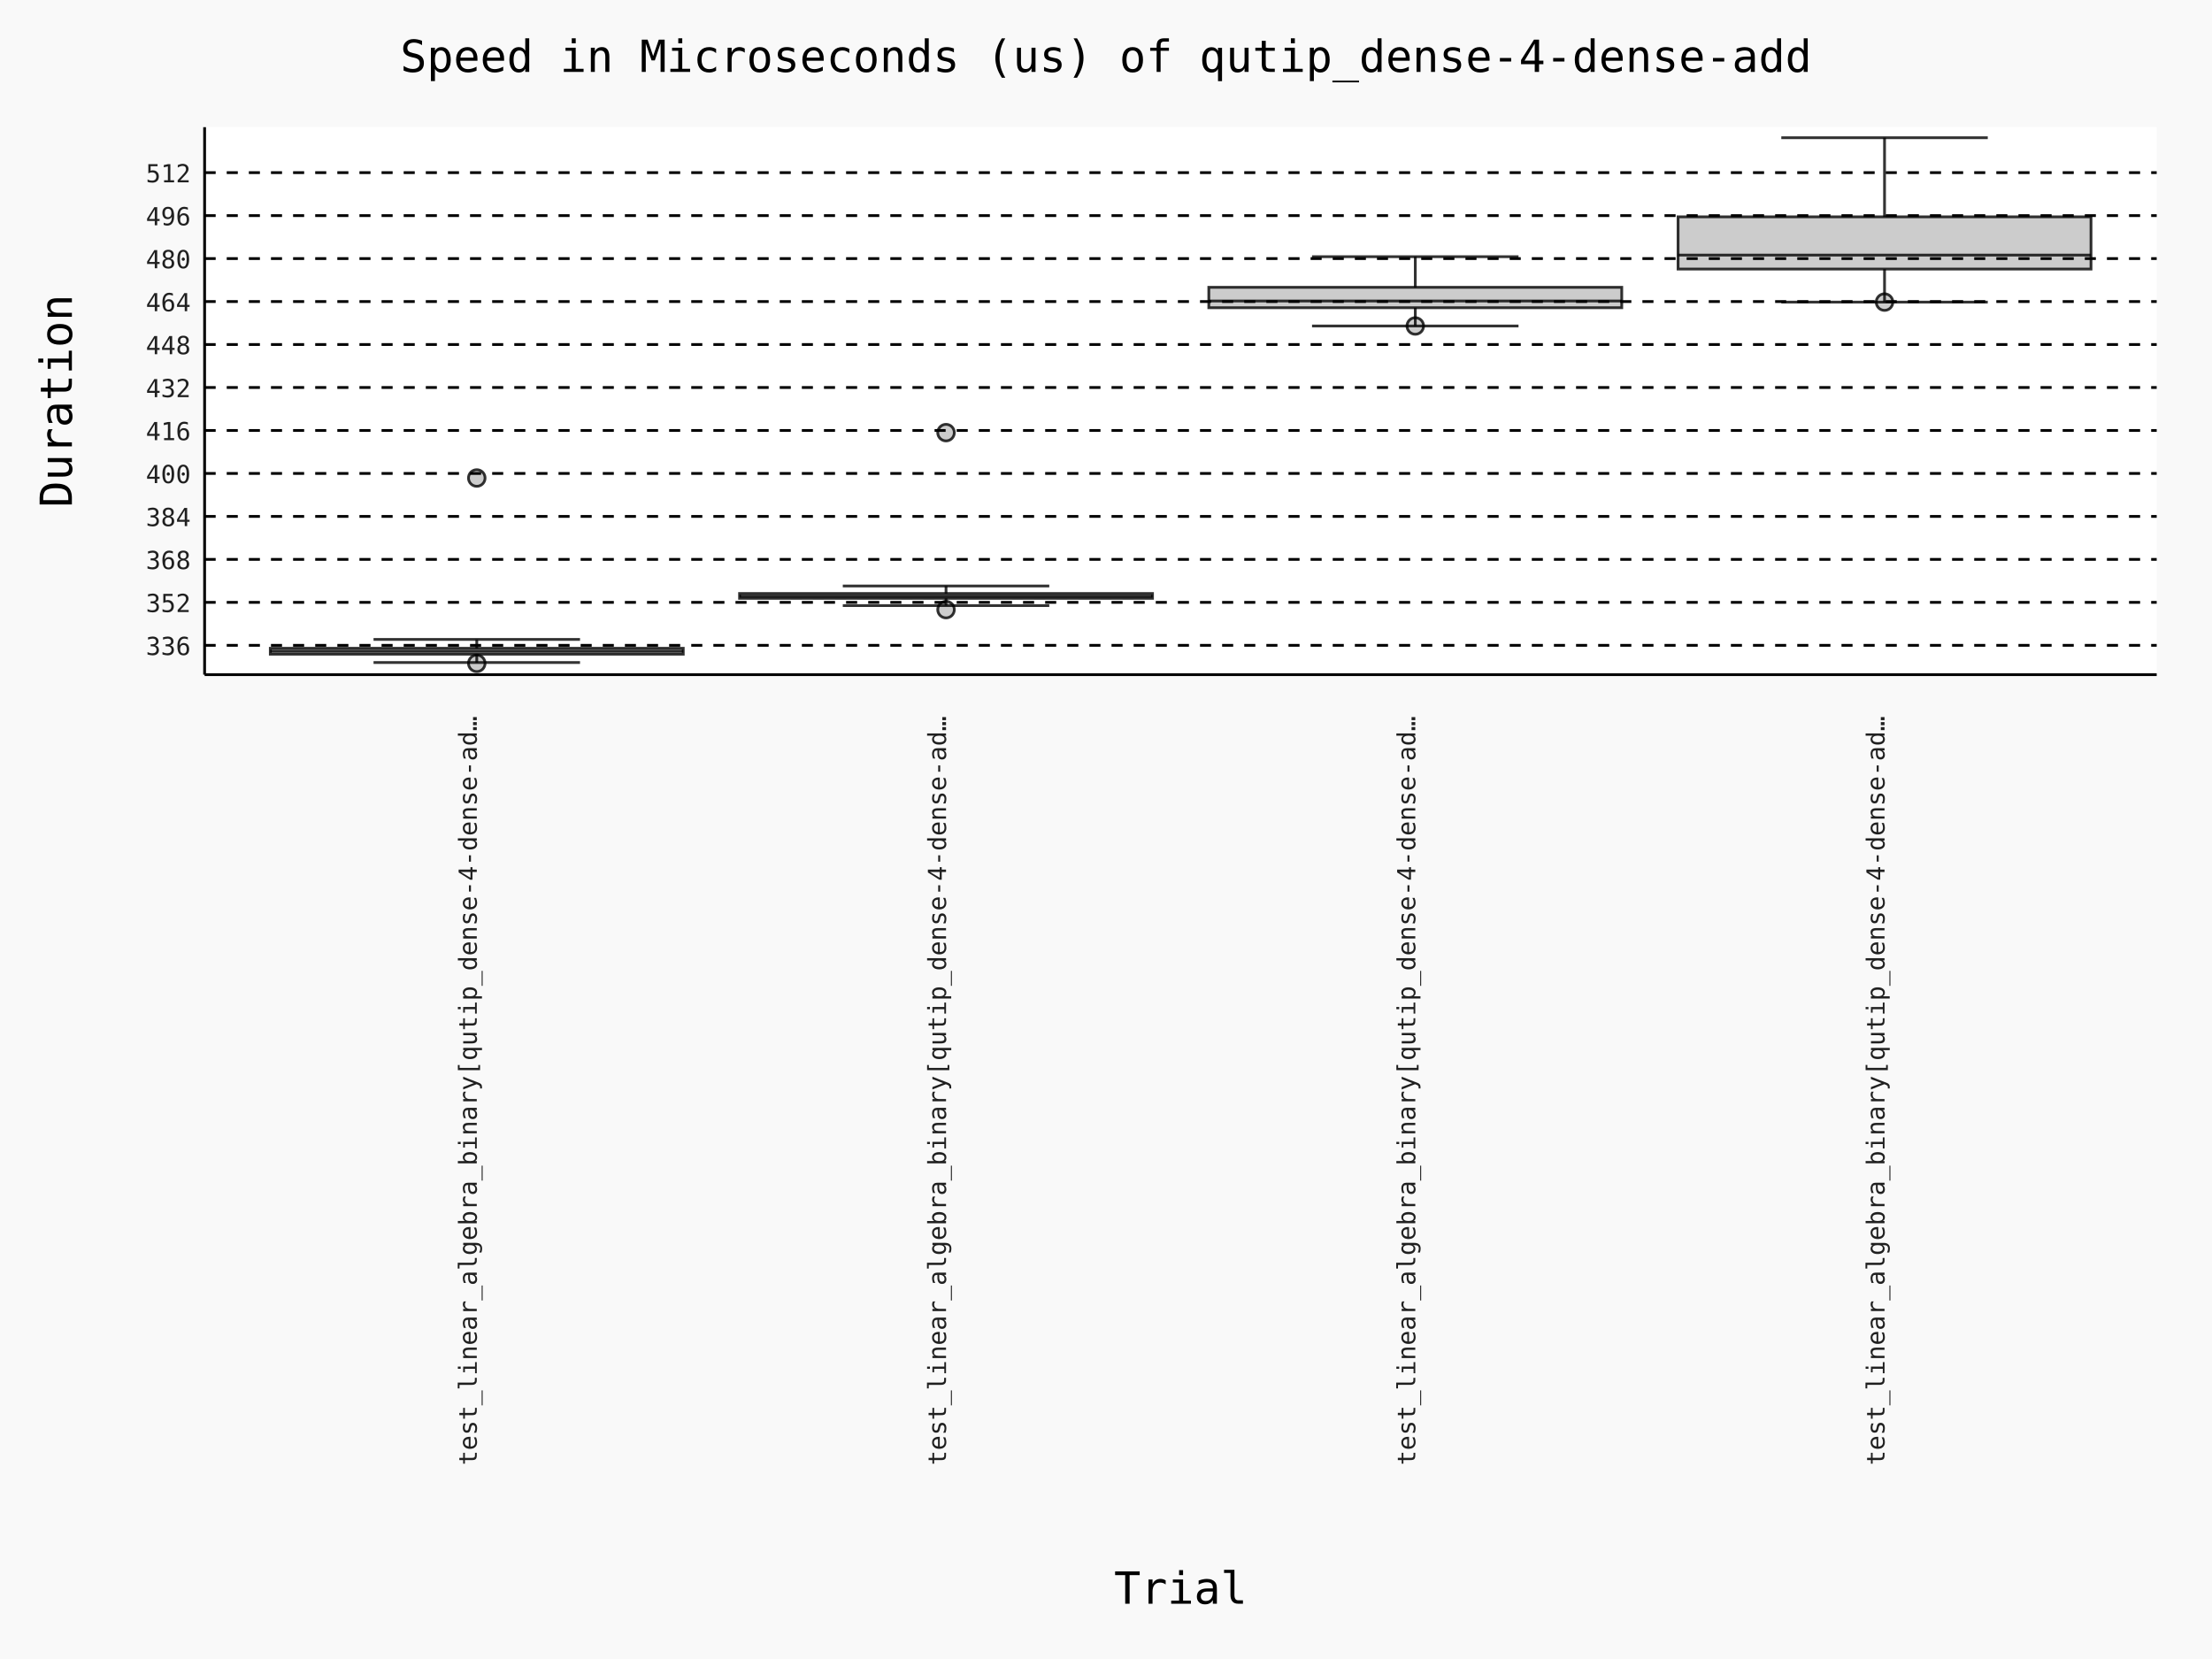
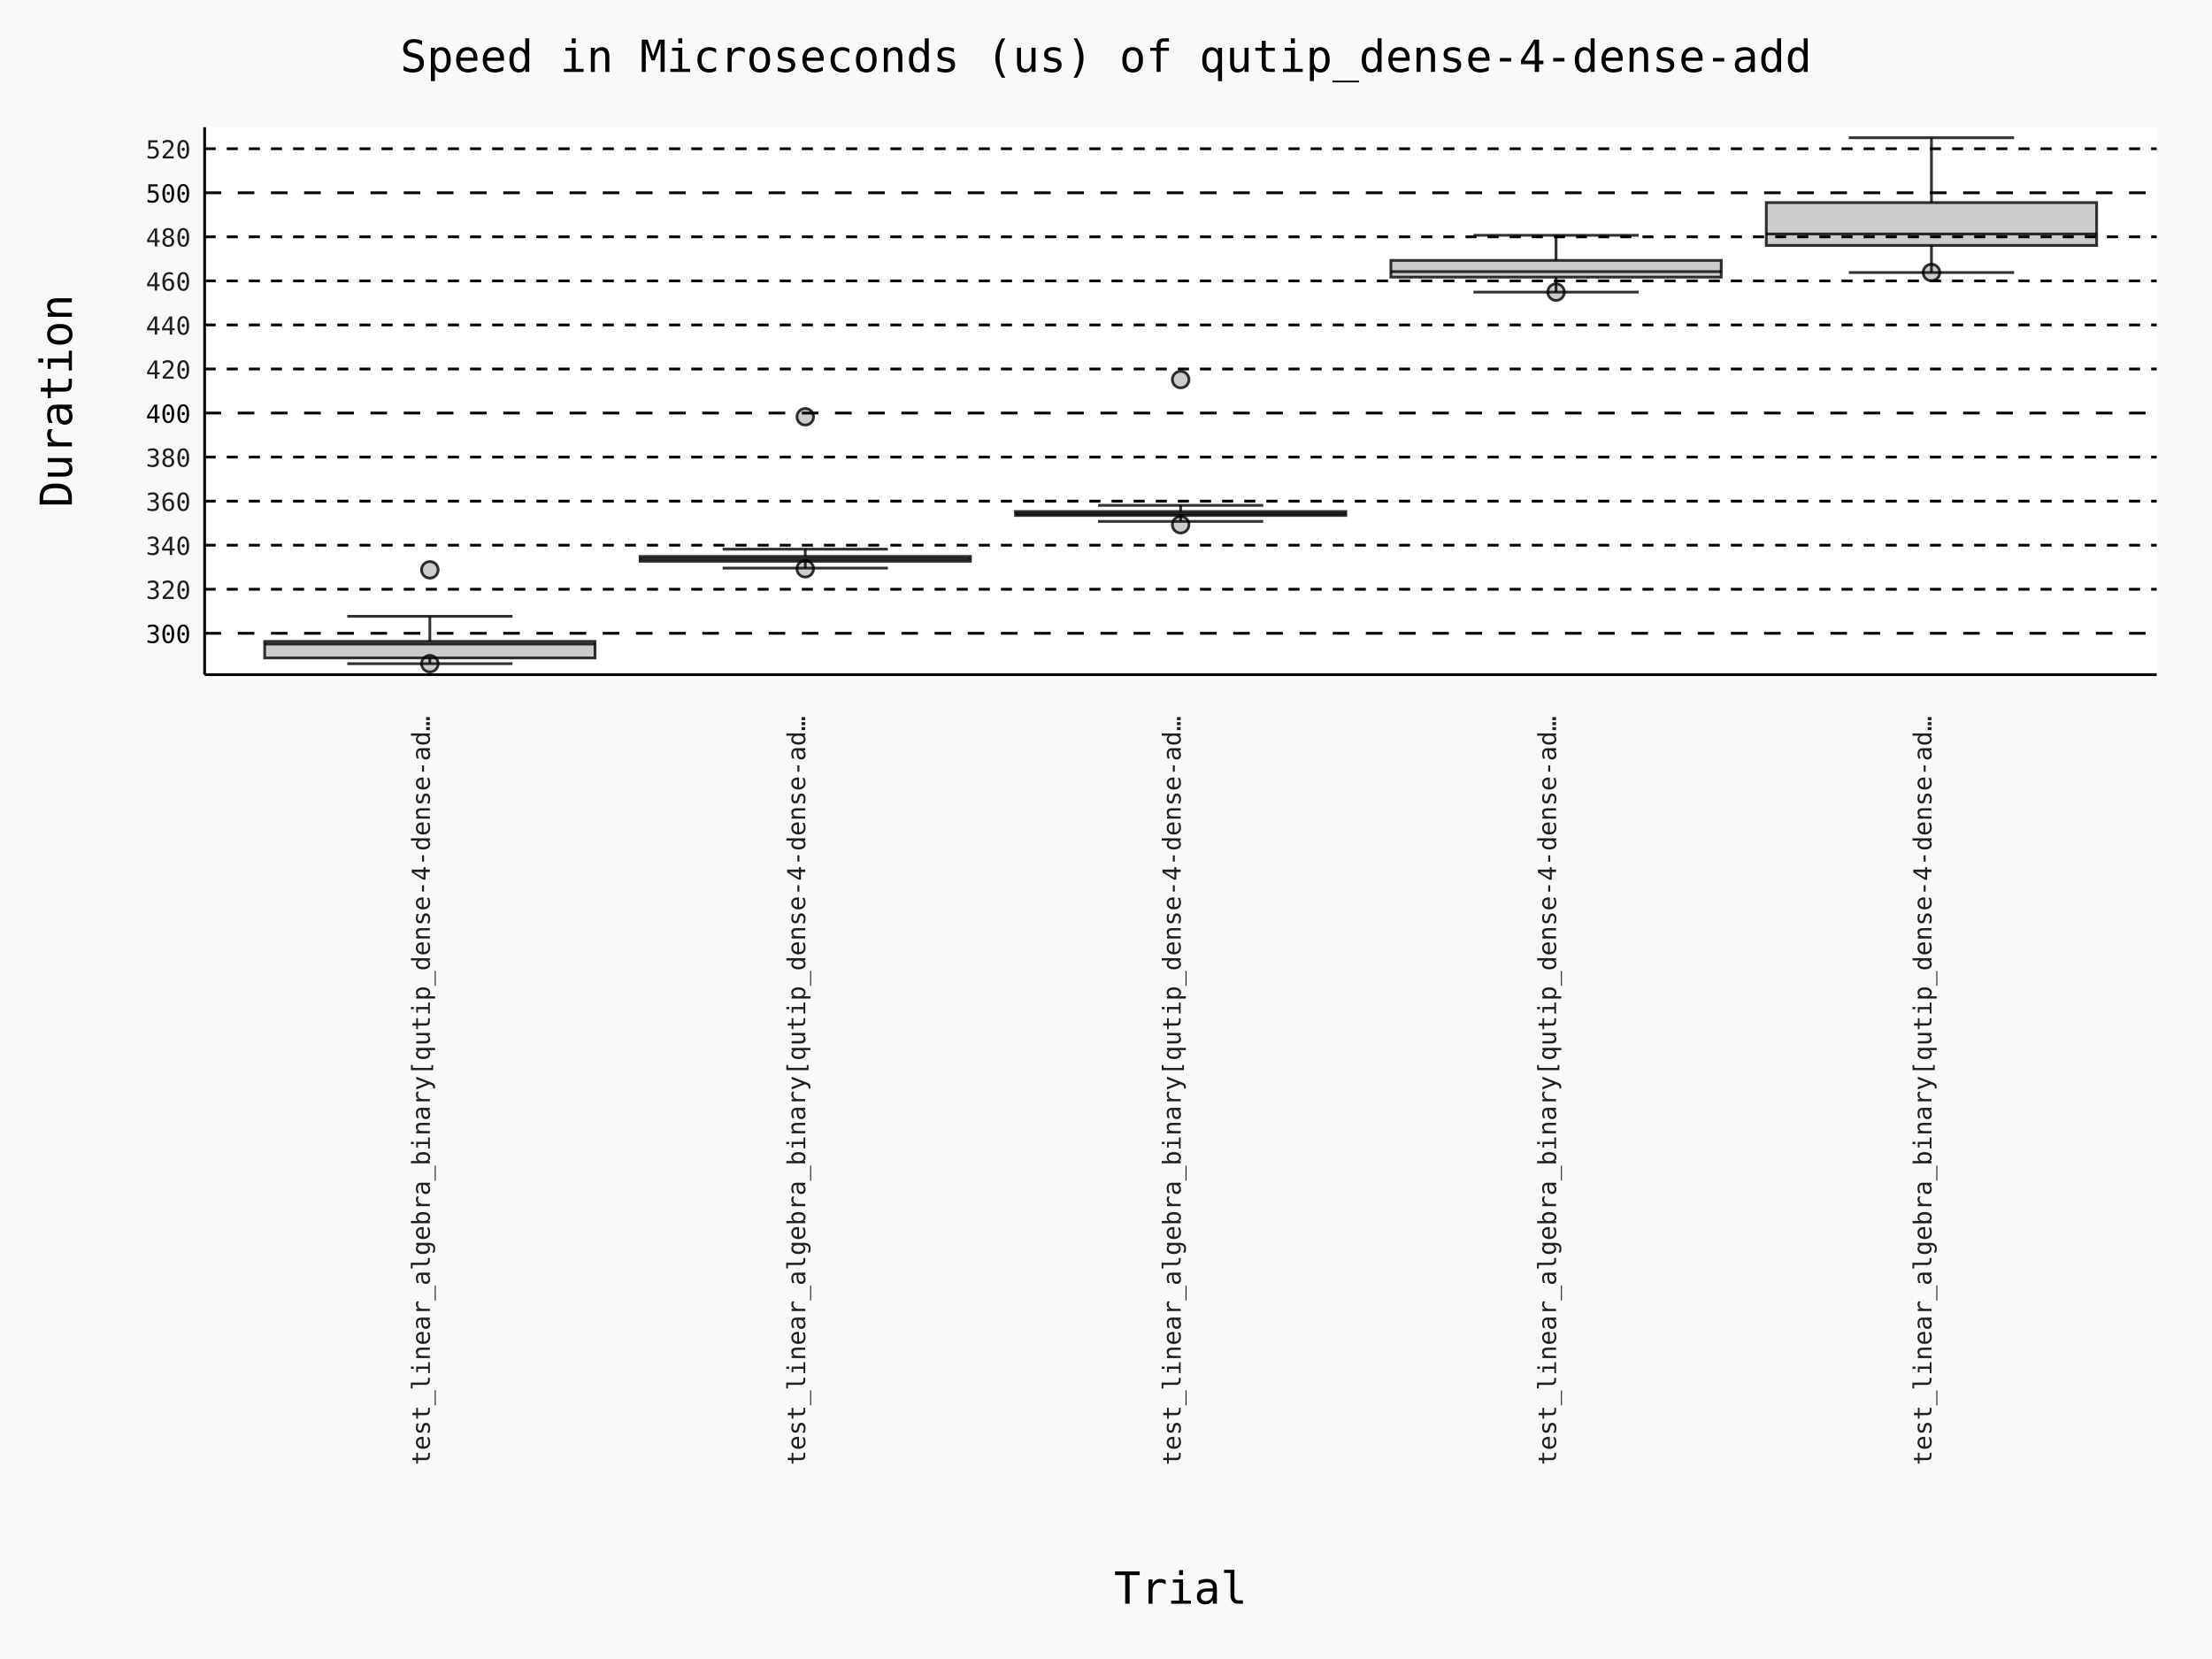
- <svg xmlns="http://www.w3.org/2000/svg" id="chart-9edd710d-3c80-4df9-b35b-dfa9c2717710" class="pygal-chart" viewBox="0 0 800 600">
+ <svg xmlns="http://www.w3.org/2000/svg" id="chart-2d214fd4-17f3-46d9-ae49-8724d0b7d7d0" class="pygal-chart" viewBox="0 0 800 600">
  <defs>
-     <style type="text/css">#chart-9edd710d-3c80-4df9-b35b-dfa9c2717710{-webkit-user-select:none;-webkit-font-smoothing:antialiased;font-family:Consolas,"Deja Vu Sans Mono","Bitstream Vera Sans Mono","Courier New",monospace}#chart-9edd710d-3c80-4df9-b35b-dfa9c2717710 .title{font-family:Consolas,"Deja Vu Sans Mono","Bitstream Vera Sans Mono","Courier New",monospace;font-size:16px}#chart-9edd710d-3c80-4df9-b35b-dfa9c2717710 .legends .legend text{font-family:Consolas,"Deja Vu Sans Mono","Bitstream Vera Sans Mono","Courier New",monospace;font-size:14px}#chart-9edd710d-3c80-4df9-b35b-dfa9c2717710 .axis text{font-family:Consolas,"Deja Vu Sans Mono","Bitstream Vera Sans Mono","Courier New",monospace;font-size:10px}#chart-9edd710d-3c80-4df9-b35b-dfa9c2717710 .axis text.major{font-family:Consolas,"Deja Vu Sans Mono","Bitstream Vera Sans Mono","Courier New",monospace;font-size:10px}#chart-9edd710d-3c80-4df9-b35b-dfa9c2717710 .text-overlay text.value{font-family:Consolas,"Deja Vu Sans Mono","Bitstream Vera Sans Mono","Courier New",monospace;font-size:16px}#chart-9edd710d-3c80-4df9-b35b-dfa9c2717710 .text-overlay text.label{font-family:Consolas,"Deja Vu Sans Mono","Bitstream Vera Sans Mono","Courier New",monospace;font-size:10px}#chart-9edd710d-3c80-4df9-b35b-dfa9c2717710 .tooltip{font-family:Consolas,"Deja Vu Sans Mono","Bitstream Vera Sans Mono","Courier New",monospace;font-size:14px}#chart-9edd710d-3c80-4df9-b35b-dfa9c2717710 text.no_data{font-family:Consolas,"Deja Vu Sans Mono","Bitstream Vera Sans Mono","Courier New",monospace;font-size:64px}
- #chart-9edd710d-3c80-4df9-b35b-dfa9c2717710{background-color:rgba(249,249,249,1)}#chart-9edd710d-3c80-4df9-b35b-dfa9c2717710 path,#chart-9edd710d-3c80-4df9-b35b-dfa9c2717710 line,#chart-9edd710d-3c80-4df9-b35b-dfa9c2717710 rect,#chart-9edd710d-3c80-4df9-b35b-dfa9c2717710 circle{-webkit-transition:150ms;-moz-transition:150ms;transition:150ms}#chart-9edd710d-3c80-4df9-b35b-dfa9c2717710 .graph &gt; .background{fill:rgba(249,249,249,1)}#chart-9edd710d-3c80-4df9-b35b-dfa9c2717710 .plot &gt; .background{fill:rgba(255,255,255,1)}#chart-9edd710d-3c80-4df9-b35b-dfa9c2717710 .graph{fill:rgba(0,0,0,.87)}#chart-9edd710d-3c80-4df9-b35b-dfa9c2717710 text.no_data{fill:rgba(0,0,0,1)}#chart-9edd710d-3c80-4df9-b35b-dfa9c2717710 .title{fill:rgba(0,0,0,1)}#chart-9edd710d-3c80-4df9-b35b-dfa9c2717710 .legends .legend text{fill:rgba(0,0,0,.87)}#chart-9edd710d-3c80-4df9-b35b-dfa9c2717710 .legends .legend:hover text{fill:rgba(0,0,0,1)}#chart-9edd710d-3c80-4df9-b35b-dfa9c2717710 .axis .line{stroke:rgba(0,0,0,1)}#chart-9edd710d-3c80-4df9-b35b-dfa9c2717710 .axis .guide.line{stroke:rgba(0,0,0,.54)}#chart-9edd710d-3c80-4df9-b35b-dfa9c2717710 .axis .major.line{stroke:rgba(0,0,0,.87)}#chart-9edd710d-3c80-4df9-b35b-dfa9c2717710 .axis text.major{fill:rgba(0,0,0,1)}#chart-9edd710d-3c80-4df9-b35b-dfa9c2717710 .axis.y .guides:hover .guide.line,#chart-9edd710d-3c80-4df9-b35b-dfa9c2717710 .line-graph .axis.x .guides:hover .guide.line,#chart-9edd710d-3c80-4df9-b35b-dfa9c2717710 .stackedline-graph .axis.x .guides:hover .guide.line,#chart-9edd710d-3c80-4df9-b35b-dfa9c2717710 .xy-graph .axis.x .guides:hover .guide.line{stroke:rgba(0,0,0,1)}#chart-9edd710d-3c80-4df9-b35b-dfa9c2717710 .axis .guides:hover text{fill:rgba(0,0,0,1)}#chart-9edd710d-3c80-4df9-b35b-dfa9c2717710 .reactive{fill-opacity:.7;stroke-opacity:.8;stroke-width:1}#chart-9edd710d-3c80-4df9-b35b-dfa9c2717710 .ci{stroke:rgba(0,0,0,.87)}#chart-9edd710d-3c80-4df9-b35b-dfa9c2717710 .reactive.active,#chart-9edd710d-3c80-4df9-b35b-dfa9c2717710 .active .reactive{fill-opacity:.8;stroke-opacity:.9;stroke-width:4}#chart-9edd710d-3c80-4df9-b35b-dfa9c2717710 .ci .reactive.active{stroke-width:1.5}#chart-9edd710d-3c80-4df9-b35b-dfa9c2717710 .series text{fill:rgba(0,0,0,1)}#chart-9edd710d-3c80-4df9-b35b-dfa9c2717710 .tooltip rect{fill:rgba(255,255,255,1);stroke:rgba(0,0,0,1);-webkit-transition:opacity 150ms;-moz-transition:opacity 150ms;transition:opacity 150ms}#chart-9edd710d-3c80-4df9-b35b-dfa9c2717710 .tooltip .label{fill:rgba(0,0,0,.87)}#chart-9edd710d-3c80-4df9-b35b-dfa9c2717710 .tooltip .label{fill:rgba(0,0,0,.87)}#chart-9edd710d-3c80-4df9-b35b-dfa9c2717710 .tooltip .legend{font-size:.8em;fill:rgba(0,0,0,.54)}#chart-9edd710d-3c80-4df9-b35b-dfa9c2717710 .tooltip .x_label{font-size:.6em;fill:rgba(0,0,0,1)}#chart-9edd710d-3c80-4df9-b35b-dfa9c2717710 .tooltip .xlink{font-size:.5em;text-decoration:underline}#chart-9edd710d-3c80-4df9-b35b-dfa9c2717710 .tooltip .value{font-size:1.5em}#chart-9edd710d-3c80-4df9-b35b-dfa9c2717710 .bound{font-size:.5em}#chart-9edd710d-3c80-4df9-b35b-dfa9c2717710 .max-value{font-size:.75em;fill:rgba(0,0,0,.54)}#chart-9edd710d-3c80-4df9-b35b-dfa9c2717710 .map-element{fill:rgba(255,255,255,1);stroke:rgba(0,0,0,.54) !important}#chart-9edd710d-3c80-4df9-b35b-dfa9c2717710 .map-element .reactive{fill-opacity:inherit;stroke-opacity:inherit}#chart-9edd710d-3c80-4df9-b35b-dfa9c2717710 .color-0,#chart-9edd710d-3c80-4df9-b35b-dfa9c2717710 .color-0 a:visited{stroke:#000000;fill:#000000}#chart-9edd710d-3c80-4df9-b35b-dfa9c2717710 .color-1,#chart-9edd710d-3c80-4df9-b35b-dfa9c2717710 .color-1 a:visited{stroke:#000000;fill:#000000}#chart-9edd710d-3c80-4df9-b35b-dfa9c2717710 .color-2,#chart-9edd710d-3c80-4df9-b35b-dfa9c2717710 .color-2 a:visited{stroke:#000000;fill:#000000}#chart-9edd710d-3c80-4df9-b35b-dfa9c2717710 .color-3,#chart-9edd710d-3c80-4df9-b35b-dfa9c2717710 .color-3 a:visited{stroke:#000000;fill:#000000}#chart-9edd710d-3c80-4df9-b35b-dfa9c2717710 .text-overlay .color-0 text{fill:white}#chart-9edd710d-3c80-4df9-b35b-dfa9c2717710 .text-overlay .color-1 text{fill:white}#chart-9edd710d-3c80-4df9-b35b-dfa9c2717710 .text-overlay .color-2 text{fill:white}#chart-9edd710d-3c80-4df9-b35b-dfa9c2717710 .text-overlay .color-3 text{fill:white}
- #chart-9edd710d-3c80-4df9-b35b-dfa9c2717710 text.no_data{text-anchor:middle}#chart-9edd710d-3c80-4df9-b35b-dfa9c2717710 .guide.line{fill:none}#chart-9edd710d-3c80-4df9-b35b-dfa9c2717710 .centered{text-anchor:middle}#chart-9edd710d-3c80-4df9-b35b-dfa9c2717710 .title{text-anchor:middle}#chart-9edd710d-3c80-4df9-b35b-dfa9c2717710 .legends .legend text{fill-opacity:1}#chart-9edd710d-3c80-4df9-b35b-dfa9c2717710 .axis.x text{text-anchor:middle}#chart-9edd710d-3c80-4df9-b35b-dfa9c2717710 .axis.x:not(.web) text[transform]{text-anchor:start}#chart-9edd710d-3c80-4df9-b35b-dfa9c2717710 .axis.x:not(.web) text[transform].backwards{text-anchor:end}#chart-9edd710d-3c80-4df9-b35b-dfa9c2717710 .axis.y text{text-anchor:end}#chart-9edd710d-3c80-4df9-b35b-dfa9c2717710 .axis.y text[transform].backwards{text-anchor:start}#chart-9edd710d-3c80-4df9-b35b-dfa9c2717710 .axis.y2 text{text-anchor:start}#chart-9edd710d-3c80-4df9-b35b-dfa9c2717710 .axis.y2 text[transform].backwards{text-anchor:end}#chart-9edd710d-3c80-4df9-b35b-dfa9c2717710 .axis .guide.line{stroke-dasharray:4,4;stroke:black}#chart-9edd710d-3c80-4df9-b35b-dfa9c2717710 .axis .major.guide.line{stroke-dasharray:6,6;stroke:black}#chart-9edd710d-3c80-4df9-b35b-dfa9c2717710 .horizontal .axis.y .guide.line,#chart-9edd710d-3c80-4df9-b35b-dfa9c2717710 .horizontal .axis.y2 .guide.line,#chart-9edd710d-3c80-4df9-b35b-dfa9c2717710 .vertical .axis.x .guide.line{opacity:0}#chart-9edd710d-3c80-4df9-b35b-dfa9c2717710 .horizontal .axis.always_show .guide.line,#chart-9edd710d-3c80-4df9-b35b-dfa9c2717710 .vertical .axis.always_show .guide.line{opacity:1 !important}#chart-9edd710d-3c80-4df9-b35b-dfa9c2717710 .axis.y .guides:hover .guide.line,#chart-9edd710d-3c80-4df9-b35b-dfa9c2717710 .axis.y2 .guides:hover .guide.line,#chart-9edd710d-3c80-4df9-b35b-dfa9c2717710 .axis.x .guides:hover .guide.line{opacity:1}#chart-9edd710d-3c80-4df9-b35b-dfa9c2717710 .axis .guides:hover text{opacity:1}#chart-9edd710d-3c80-4df9-b35b-dfa9c2717710 .nofill{fill:none}#chart-9edd710d-3c80-4df9-b35b-dfa9c2717710 .subtle-fill{fill-opacity:.2}#chart-9edd710d-3c80-4df9-b35b-dfa9c2717710 .dot{stroke-width:1px;fill-opacity:1;stroke-opacity:1}#chart-9edd710d-3c80-4df9-b35b-dfa9c2717710 .dot.active{stroke-width:5px}#chart-9edd710d-3c80-4df9-b35b-dfa9c2717710 .dot.negative{fill:transparent}#chart-9edd710d-3c80-4df9-b35b-dfa9c2717710 text,#chart-9edd710d-3c80-4df9-b35b-dfa9c2717710 tspan{stroke:none !important}#chart-9edd710d-3c80-4df9-b35b-dfa9c2717710 .series text.active{opacity:1}#chart-9edd710d-3c80-4df9-b35b-dfa9c2717710 .tooltip rect{fill-opacity:.95;stroke-width:.5}#chart-9edd710d-3c80-4df9-b35b-dfa9c2717710 .tooltip text{fill-opacity:1}#chart-9edd710d-3c80-4df9-b35b-dfa9c2717710 .showable{visibility:hidden}#chart-9edd710d-3c80-4df9-b35b-dfa9c2717710 .showable.shown{visibility:visible}#chart-9edd710d-3c80-4df9-b35b-dfa9c2717710 .gauge-background{fill:rgba(229,229,229,1);stroke:none}#chart-9edd710d-3c80-4df9-b35b-dfa9c2717710 .bg-lines{stroke:rgba(249,249,249,1);stroke-width:2px}
+     <style type="text/css">#chart-2d214fd4-17f3-46d9-ae49-8724d0b7d7d0{-webkit-user-select:none;-webkit-font-smoothing:antialiased;font-family:Consolas,"Deja Vu Sans Mono","Bitstream Vera Sans Mono","Courier New",monospace}#chart-2d214fd4-17f3-46d9-ae49-8724d0b7d7d0 .title{font-family:Consolas,"Deja Vu Sans Mono","Bitstream Vera Sans Mono","Courier New",monospace;font-size:16px}#chart-2d214fd4-17f3-46d9-ae49-8724d0b7d7d0 .legends .legend text{font-family:Consolas,"Deja Vu Sans Mono","Bitstream Vera Sans Mono","Courier New",monospace;font-size:14px}#chart-2d214fd4-17f3-46d9-ae49-8724d0b7d7d0 .axis text{font-family:Consolas,"Deja Vu Sans Mono","Bitstream Vera Sans Mono","Courier New",monospace;font-size:10px}#chart-2d214fd4-17f3-46d9-ae49-8724d0b7d7d0 .axis text.major{font-family:Consolas,"Deja Vu Sans Mono","Bitstream Vera Sans Mono","Courier New",monospace;font-size:10px}#chart-2d214fd4-17f3-46d9-ae49-8724d0b7d7d0 .text-overlay text.value{font-family:Consolas,"Deja Vu Sans Mono","Bitstream Vera Sans Mono","Courier New",monospace;font-size:16px}#chart-2d214fd4-17f3-46d9-ae49-8724d0b7d7d0 .text-overlay text.label{font-family:Consolas,"Deja Vu Sans Mono","Bitstream Vera Sans Mono","Courier New",monospace;font-size:10px}#chart-2d214fd4-17f3-46d9-ae49-8724d0b7d7d0 .tooltip{font-family:Consolas,"Deja Vu Sans Mono","Bitstream Vera Sans Mono","Courier New",monospace;font-size:14px}#chart-2d214fd4-17f3-46d9-ae49-8724d0b7d7d0 text.no_data{font-family:Consolas,"Deja Vu Sans Mono","Bitstream Vera Sans Mono","Courier New",monospace;font-size:64px}
+ #chart-2d214fd4-17f3-46d9-ae49-8724d0b7d7d0{background-color:rgba(249,249,249,1)}#chart-2d214fd4-17f3-46d9-ae49-8724d0b7d7d0 path,#chart-2d214fd4-17f3-46d9-ae49-8724d0b7d7d0 line,#chart-2d214fd4-17f3-46d9-ae49-8724d0b7d7d0 rect,#chart-2d214fd4-17f3-46d9-ae49-8724d0b7d7d0 circle{-webkit-transition:150ms;-moz-transition:150ms;transition:150ms}#chart-2d214fd4-17f3-46d9-ae49-8724d0b7d7d0 .graph &gt; .background{fill:rgba(249,249,249,1)}#chart-2d214fd4-17f3-46d9-ae49-8724d0b7d7d0 .plot &gt; .background{fill:rgba(255,255,255,1)}#chart-2d214fd4-17f3-46d9-ae49-8724d0b7d7d0 .graph{fill:rgba(0,0,0,.87)}#chart-2d214fd4-17f3-46d9-ae49-8724d0b7d7d0 text.no_data{fill:rgba(0,0,0,1)}#chart-2d214fd4-17f3-46d9-ae49-8724d0b7d7d0 .title{fill:rgba(0,0,0,1)}#chart-2d214fd4-17f3-46d9-ae49-8724d0b7d7d0 .legends .legend text{fill:rgba(0,0,0,.87)}#chart-2d214fd4-17f3-46d9-ae49-8724d0b7d7d0 .legends .legend:hover text{fill:rgba(0,0,0,1)}#chart-2d214fd4-17f3-46d9-ae49-8724d0b7d7d0 .axis .line{stroke:rgba(0,0,0,1)}#chart-2d214fd4-17f3-46d9-ae49-8724d0b7d7d0 .axis .guide.line{stroke:rgba(0,0,0,.54)}#chart-2d214fd4-17f3-46d9-ae49-8724d0b7d7d0 .axis .major.line{stroke:rgba(0,0,0,.87)}#chart-2d214fd4-17f3-46d9-ae49-8724d0b7d7d0 .axis text.major{fill:rgba(0,0,0,1)}#chart-2d214fd4-17f3-46d9-ae49-8724d0b7d7d0 .axis.y .guides:hover .guide.line,#chart-2d214fd4-17f3-46d9-ae49-8724d0b7d7d0 .line-graph .axis.x .guides:hover .guide.line,#chart-2d214fd4-17f3-46d9-ae49-8724d0b7d7d0 .stackedline-graph .axis.x .guides:hover .guide.line,#chart-2d214fd4-17f3-46d9-ae49-8724d0b7d7d0 .xy-graph .axis.x .guides:hover .guide.line{stroke:rgba(0,0,0,1)}#chart-2d214fd4-17f3-46d9-ae49-8724d0b7d7d0 .axis .guides:hover text{fill:rgba(0,0,0,1)}#chart-2d214fd4-17f3-46d9-ae49-8724d0b7d7d0 .reactive{fill-opacity:.7;stroke-opacity:.8;stroke-width:1}#chart-2d214fd4-17f3-46d9-ae49-8724d0b7d7d0 .ci{stroke:rgba(0,0,0,.87)}#chart-2d214fd4-17f3-46d9-ae49-8724d0b7d7d0 .reactive.active,#chart-2d214fd4-17f3-46d9-ae49-8724d0b7d7d0 .active .reactive{fill-opacity:.8;stroke-opacity:.9;stroke-width:4}#chart-2d214fd4-17f3-46d9-ae49-8724d0b7d7d0 .ci .reactive.active{stroke-width:1.5}#chart-2d214fd4-17f3-46d9-ae49-8724d0b7d7d0 .series text{fill:rgba(0,0,0,1)}#chart-2d214fd4-17f3-46d9-ae49-8724d0b7d7d0 .tooltip rect{fill:rgba(255,255,255,1);stroke:rgba(0,0,0,1);-webkit-transition:opacity 150ms;-moz-transition:opacity 150ms;transition:opacity 150ms}#chart-2d214fd4-17f3-46d9-ae49-8724d0b7d7d0 .tooltip .label{fill:rgba(0,0,0,.87)}#chart-2d214fd4-17f3-46d9-ae49-8724d0b7d7d0 .tooltip .label{fill:rgba(0,0,0,.87)}#chart-2d214fd4-17f3-46d9-ae49-8724d0b7d7d0 .tooltip .legend{font-size:.8em;fill:rgba(0,0,0,.54)}#chart-2d214fd4-17f3-46d9-ae49-8724d0b7d7d0 .tooltip .x_label{font-size:.6em;fill:rgba(0,0,0,1)}#chart-2d214fd4-17f3-46d9-ae49-8724d0b7d7d0 .tooltip .xlink{font-size:.5em;text-decoration:underline}#chart-2d214fd4-17f3-46d9-ae49-8724d0b7d7d0 .tooltip .value{font-size:1.5em}#chart-2d214fd4-17f3-46d9-ae49-8724d0b7d7d0 .bound{font-size:.5em}#chart-2d214fd4-17f3-46d9-ae49-8724d0b7d7d0 .max-value{font-size:.75em;fill:rgba(0,0,0,.54)}#chart-2d214fd4-17f3-46d9-ae49-8724d0b7d7d0 .map-element{fill:rgba(255,255,255,1);stroke:rgba(0,0,0,.54) !important}#chart-2d214fd4-17f3-46d9-ae49-8724d0b7d7d0 .map-element .reactive{fill-opacity:inherit;stroke-opacity:inherit}#chart-2d214fd4-17f3-46d9-ae49-8724d0b7d7d0 .color-0,#chart-2d214fd4-17f3-46d9-ae49-8724d0b7d7d0 .color-0 a:visited{stroke:#000000;fill:#000000}#chart-2d214fd4-17f3-46d9-ae49-8724d0b7d7d0 .color-1,#chart-2d214fd4-17f3-46d9-ae49-8724d0b7d7d0 .color-1 a:visited{stroke:#000000;fill:#000000}#chart-2d214fd4-17f3-46d9-ae49-8724d0b7d7d0 .color-2,#chart-2d214fd4-17f3-46d9-ae49-8724d0b7d7d0 .color-2 a:visited{stroke:#000000;fill:#000000}#chart-2d214fd4-17f3-46d9-ae49-8724d0b7d7d0 .color-3,#chart-2d214fd4-17f3-46d9-ae49-8724d0b7d7d0 .color-3 a:visited{stroke:#000000;fill:#000000}#chart-2d214fd4-17f3-46d9-ae49-8724d0b7d7d0 .color-4,#chart-2d214fd4-17f3-46d9-ae49-8724d0b7d7d0 .color-4 a:visited{stroke:#000000;fill:#000000}#chart-2d214fd4-17f3-46d9-ae49-8724d0b7d7d0 .text-overlay .color-0 text{fill:white}#chart-2d214fd4-17f3-46d9-ae49-8724d0b7d7d0 .text-overlay .color-1 text{fill:white}#chart-2d214fd4-17f3-46d9-ae49-8724d0b7d7d0 .text-overlay .color-2 text{fill:white}#chart-2d214fd4-17f3-46d9-ae49-8724d0b7d7d0 .text-overlay .color-3 text{fill:white}#chart-2d214fd4-17f3-46d9-ae49-8724d0b7d7d0 .text-overlay .color-4 text{fill:white}
+ #chart-2d214fd4-17f3-46d9-ae49-8724d0b7d7d0 text.no_data{text-anchor:middle}#chart-2d214fd4-17f3-46d9-ae49-8724d0b7d7d0 .guide.line{fill:none}#chart-2d214fd4-17f3-46d9-ae49-8724d0b7d7d0 .centered{text-anchor:middle}#chart-2d214fd4-17f3-46d9-ae49-8724d0b7d7d0 .title{text-anchor:middle}#chart-2d214fd4-17f3-46d9-ae49-8724d0b7d7d0 .legends .legend text{fill-opacity:1}#chart-2d214fd4-17f3-46d9-ae49-8724d0b7d7d0 .axis.x text{text-anchor:middle}#chart-2d214fd4-17f3-46d9-ae49-8724d0b7d7d0 .axis.x:not(.web) text[transform]{text-anchor:start}#chart-2d214fd4-17f3-46d9-ae49-8724d0b7d7d0 .axis.x:not(.web) text[transform].backwards{text-anchor:end}#chart-2d214fd4-17f3-46d9-ae49-8724d0b7d7d0 .axis.y text{text-anchor:end}#chart-2d214fd4-17f3-46d9-ae49-8724d0b7d7d0 .axis.y text[transform].backwards{text-anchor:start}#chart-2d214fd4-17f3-46d9-ae49-8724d0b7d7d0 .axis.y2 text{text-anchor:start}#chart-2d214fd4-17f3-46d9-ae49-8724d0b7d7d0 .axis.y2 text[transform].backwards{text-anchor:end}#chart-2d214fd4-17f3-46d9-ae49-8724d0b7d7d0 .axis .guide.line{stroke-dasharray:4,4;stroke:black}#chart-2d214fd4-17f3-46d9-ae49-8724d0b7d7d0 .axis .major.guide.line{stroke-dasharray:6,6;stroke:black}#chart-2d214fd4-17f3-46d9-ae49-8724d0b7d7d0 .horizontal .axis.y .guide.line,#chart-2d214fd4-17f3-46d9-ae49-8724d0b7d7d0 .horizontal .axis.y2 .guide.line,#chart-2d214fd4-17f3-46d9-ae49-8724d0b7d7d0 .vertical .axis.x .guide.line{opacity:0}#chart-2d214fd4-17f3-46d9-ae49-8724d0b7d7d0 .horizontal .axis.always_show .guide.line,#chart-2d214fd4-17f3-46d9-ae49-8724d0b7d7d0 .vertical .axis.always_show .guide.line{opacity:1 !important}#chart-2d214fd4-17f3-46d9-ae49-8724d0b7d7d0 .axis.y .guides:hover .guide.line,#chart-2d214fd4-17f3-46d9-ae49-8724d0b7d7d0 .axis.y2 .guides:hover .guide.line,#chart-2d214fd4-17f3-46d9-ae49-8724d0b7d7d0 .axis.x .guides:hover .guide.line{opacity:1}#chart-2d214fd4-17f3-46d9-ae49-8724d0b7d7d0 .axis .guides:hover text{opacity:1}#chart-2d214fd4-17f3-46d9-ae49-8724d0b7d7d0 .nofill{fill:none}#chart-2d214fd4-17f3-46d9-ae49-8724d0b7d7d0 .subtle-fill{fill-opacity:.2}#chart-2d214fd4-17f3-46d9-ae49-8724d0b7d7d0 .dot{stroke-width:1px;fill-opacity:1;stroke-opacity:1}#chart-2d214fd4-17f3-46d9-ae49-8724d0b7d7d0 .dot.active{stroke-width:5px}#chart-2d214fd4-17f3-46d9-ae49-8724d0b7d7d0 .dot.negative{fill:transparent}#chart-2d214fd4-17f3-46d9-ae49-8724d0b7d7d0 text,#chart-2d214fd4-17f3-46d9-ae49-8724d0b7d7d0 tspan{stroke:none !important}#chart-2d214fd4-17f3-46d9-ae49-8724d0b7d7d0 .series text.active{opacity:1}#chart-2d214fd4-17f3-46d9-ae49-8724d0b7d7d0 .tooltip rect{fill-opacity:.95;stroke-width:.5}#chart-2d214fd4-17f3-46d9-ae49-8724d0b7d7d0 .tooltip text{fill-opacity:1}#chart-2d214fd4-17f3-46d9-ae49-8724d0b7d7d0 .showable{visibility:hidden}#chart-2d214fd4-17f3-46d9-ae49-8724d0b7d7d0 .showable.shown{visibility:visible}#chart-2d214fd4-17f3-46d9-ae49-8724d0b7d7d0 .gauge-background{fill:rgba(229,229,229,1);stroke:none}#chart-2d214fd4-17f3-46d9-ae49-8724d0b7d7d0 .bg-lines{stroke:rgba(249,249,249,1);stroke-width:2px}
.tooltip .value{font-size:1em !important}.axis text{font-size:9px !important}</style>
  </defs>
  <g class="graph custombox-graph vertical">
    <rect x="0" y="0" width="800" height="600" class="background" />
    <g transform="translate(74, 46)" class="plot">
      <rect x="0" y="0" width="706.0" height="198.0" class="background" />
      <g class="axis y always_show">
        <path d="M0 198 h706" class="line" />
        <g class="guides">
-           <path d="M0 187.393 h706" class="guide line" />
-           <text x="-5" y="190.893" class="">336</text>
+           <path d="M0 183.04 h706" class="major guide line" />
+           <text x="-5" y="186.54" class="major">300</text>
        </g>
        <g class="guides">
-           <path d="M0 171.851 h706" class="guide line" />
-           <text x="-5" y="175.351" class="">352</text>
+           <path d="M0 167.108 h706" class="guide line" />
+           <text x="-5" y="170.608" class="">320</text>
        </g>
        <g class="guides">
-           <path d="M0 156.31 h706" class="guide line" />
-           <text x="-5" y="159.81" class="">368</text>
+           <path d="M0 151.177 h706" class="guide line" />
+           <text x="-5" y="154.677" class="">340</text>
        </g>
        <g class="guides">
-           <path d="M0 140.768 h706" class="guide line" />
-           <text x="-5" y="144.268" class="">384</text>
+           <path d="M0 135.245 h706" class="guide line" />
+           <text x="-5" y="138.745" class="">360</text>
        </g>
        <g class="guides">
-           <path d="M0 125.226 h706" class="guide line" />
-           <text x="-5" y="128.726" class="">400</text>
+           <path d="M0 119.313 h706" class="guide line" />
+           <text x="-5" y="122.813" class="">380</text>
        </g>
        <g class="guides">
-           <path d="M0 109.685 h706" class="guide line" />
-           <text x="-5" y="113.185" class="">416</text>
+           <path d="M0 103.381 h706" class="major guide line" />
+           <text x="-5" y="106.881" class="major">400</text>
        </g>
        <g class="guides">
-           <path d="M0 94.143 h706" class="guide line" />
-           <text x="-5" y="97.643" class="">432</text>
+           <path d="M0 87.449 h706" class="guide line" />
+           <text x="-5" y="90.949" class="">420</text>
        </g>
        <g class="guides">
-           <path d="M0 78.602 h706" class="guide line" />
-           <text x="-5" y="82.102" class="">448</text>
+           <path d="M0 71.518 h706" class="guide line" />
+           <text x="-5" y="75.018" class="">440</text>
        </g>
        <g class="guides">
-           <path d="M0 63.06 h706" class="guide line" />
-           <text x="-5" y="66.56" class="">464</text>
+           <path d="M0 55.586 h706" class="guide line" />
+           <text x="-5" y="59.086" class="">460</text>
        </g>
        <g class="guides">
-           <path d="M0 47.518 h706" class="guide line" />
-           <text x="-5" y="51.018" class="">480</text>
+           <path d="M0 39.654 h706" class="guide line" />
+           <text x="-5" y="43.154" class="">480</text>
        </g>
        <g class="guides">
-           <path d="M0 31.977 h706" class="guide line" />
-           <text x="-5" y="35.477" class="">496</text>
+           <path d="M0 23.722 h706" class="major guide line" />
+           <text x="-5" y="27.222" class="major">500</text>
        </g>
        <g class="guides">
-           <path d="M0 16.435 h706" class="guide line" />
-           <text x="-5" y="19.935" class="">512</text>
+           <path d="M0 7.791 h706" class="guide line" />
+           <text x="-5" y="11.291" class="">520</text>
        </g>
      </g>
      <g class="axis x">
        <path d="M0 0 v198" class="line" />
        <g class="guides">
-           <path d="M98.433 0 v198" class="guide line" />
-           <text x="98.433" y="213.0" class="backwards" transform="rotate(270 98.43269 213)">test_linear_algebra_binary[qutip_dense-4-dense-ad…</text>
+           <path d="M81.462 0 v198" class="guide line" />
+           <text x="81.462" y="213.0" class="backwards" transform="rotate(270 81.46154 213)">test_linear_algebra_binary[qutip_dense-4-dense-ad…</text>
        </g>
        <g class="guides">
-           <path d="M268.144 0 v198" class="guide line" />
-           <text x="268.144" y="213.0" class="backwards" transform="rotate(270 268.1442 213)">test_linear_algebra_binary[qutip_dense-4-dense-ad…</text>
+           <path d="M217.231 0 v198" class="guide line" />
+           <text x="217.231" y="213.0" class="backwards" transform="rotate(270 217.2308 213)">test_linear_algebra_binary[qutip_dense-4-dense-ad…</text>
        </g>
        <g class="guides">
-           <path d="M437.856 0 v198" class="guide line" />
-           <text x="437.856" y="213.0" class="backwards" transform="rotate(270 437.8558 213)">test_linear_algebra_binary[qutip_dense-4-dense-ad…</text>
+           <path d="M353 0 v198" class="guide line" />
+           <text x="353.0" y="213.0" class="backwards" transform="rotate(270 353 213)">test_linear_algebra_binary[qutip_dense-4-dense-ad…</text>
        </g>
        <g class="guides">
-           <path d="M607.567 0 v198" class="guide line" />
-           <text x="607.567" y="213.0" class="backwards" transform="rotate(270 607.5673 213)">test_linear_algebra_binary[qutip_dense-4-dense-ad…</text>
+           <path d="M488.769 0 v198" class="guide line" />
+           <text x="488.769" y="213.0" class="backwards" transform="rotate(270 488.7692 213)">test_linear_algebra_binary[qutip_dense-4-dense-ad…</text>
+         </g>
+         <g class="guides">
+           <path d="M624.538 0 v198" class="guide line" />
+           <text x="624.538" y="213.0" class="backwards" transform="rotate(270 624.5385 213)">test_linear_algebra_binary[qutip_dense-4-dense-ad…</text>
        </g>
      </g>
      <g class="series serie-0 color-0">
        <g class="boxes">
          <g class="box">
-             <path stroke-width="3" d="M61.096 193.609 L135.769 193.609" class="reactive tooltip-trigger" />
-             <path stroke-width="3" d="M23.76 189.528 L173.106 189.528" class="reactive tooltip-trigger" />
-             <path stroke-width="3" d="M61.096 185.255 L135.769 185.255" class="reactive tooltip-trigger" />
-             <path stroke-width="2" d="M98.433 193.609 L98.433 190.597" class="reactive tooltip-trigger" />
-             <path stroke-width="2" d="M98.433 185.255 L98.433 188.46" class="reactive tooltip-trigger" />
-             <rect x="23.76" y="188.46" height="2.137" width="149.346" class="subtle-fill reactive tooltip-trigger" />
-             <circle cx="98.433" cy="193.9" r="3" class="subtle-fill reactive tooltip-trigger" />
-             <circle cx="98.433" cy="126.876" r="3" class="subtle-fill reactive tooltip-trigger" />
+             <path stroke-width="3" d="M51.592 194.028 L111.331 194.028" class="reactive tooltip-trigger" />
+             <path stroke-width="3" d="M21.723 186.939 L141.2 186.939" class="reactive tooltip-trigger" />
+             <path stroke-width="3" d="M51.592 176.902 L111.331 176.902" class="reactive tooltip-trigger" />
+             <path stroke-width="2" d="M81.462 194.028 L81.462 191.957" class="reactive tooltip-trigger" />
+             <path stroke-width="2" d="M81.462 176.902 L81.462 185.983" class="reactive tooltip-trigger" />
+             <rect x="21.723" y="185.983" height="5.974" width="119.477" class="subtle-fill reactive tooltip-trigger" />
+             <circle cx="81.462" cy="194.028" r="3" class="subtle-fill reactive tooltip-trigger" />
+             <circle cx="81.462" cy="160.094" r="3" class="subtle-fill reactive tooltip-trigger" />
          </g>
        </g>
      </g>
      <g class="series serie-1 color-1">
        <g class="boxes">
          <g class="box">
-             <path stroke-width="3" d="M230.808 173.021 L305.481 173.021" class="reactive tooltip-trigger" />
-             <path stroke-width="3" d="M193.471 169.62 L342.817 169.62" class="reactive tooltip-trigger" />
-             <path stroke-width="3" d="M230.808 165.93 L305.481 165.93" class="reactive tooltip-trigger" />
-             <path stroke-width="2" d="M268.144 173.021 L268.144 170.398" class="reactive tooltip-trigger" />
-             <path stroke-width="2" d="M268.144 165.93 L268.144 168.649" class="reactive tooltip-trigger" />
-             <rect x="193.471" y="168.649" height="1.749" width="149.346" class="subtle-fill reactive tooltip-trigger" />
-             <circle cx="268.144" cy="174.477" r="3" class="subtle-fill reactive tooltip-trigger" />
-             <circle cx="268.144" cy="110.466" r="3" class="subtle-fill reactive tooltip-trigger" />
+             <path stroke-width="3" d="M187.362 159.46 L247.1 159.46" class="reactive tooltip-trigger" />
+             <path stroke-width="3" d="M157.492 156.114 L276.969 156.114" class="reactive tooltip-trigger" />
+             <path stroke-width="3" d="M187.362 152.61 L247.1 152.61" class="reactive tooltip-trigger" />
+             <path stroke-width="2" d="M217.231 159.46 L217.231 156.991" class="reactive tooltip-trigger" />
+             <path stroke-width="2" d="M217.231 152.61 L217.231 155.238" class="reactive tooltip-trigger" />
+             <rect x="157.492" y="155.238" height="1.752" width="119.477" class="subtle-fill reactive tooltip-trigger" />
+             <circle cx="217.231" cy="159.699" r="3" class="subtle-fill reactive tooltip-trigger" />
+             <circle cx="217.231" cy="104.734" r="3" class="subtle-fill reactive tooltip-trigger" />
          </g>
        </g>
      </g>
      <g class="series serie-2 color-2">
        <g class="boxes">
          <g class="box">
-             <path stroke-width="3" d="M400.519 71.896 L475.192 71.896" class="reactive tooltip-trigger" />
-             <path stroke-width="3" d="M363.183 62.863 L512.529 62.863" class="reactive tooltip-trigger" />
-             <path stroke-width="3" d="M400.519 46.836 L475.192 46.836" class="reactive tooltip-trigger" />
-             <path stroke-width="2" d="M437.856 71.896 L437.856 65.291" class="reactive tooltip-trigger" />
-             <path stroke-width="2" d="M437.856 46.836 L437.856 57.909" class="reactive tooltip-trigger" />
-             <rect x="363.183" y="57.909" height="7.382" width="149.346" class="subtle-fill reactive tooltip-trigger" />
-             <circle cx="437.856" cy="71.896" r="3" class="subtle-fill reactive tooltip-trigger" />
-             <circle cx="437.856" cy="-1293.053" r="3" class="subtle-fill reactive tooltip-trigger" />
+             <path stroke-width="3" d="M323.131 142.577 L382.869 142.577" class="reactive tooltip-trigger" />
+             <path stroke-width="3" d="M293.262 139.788 L412.738 139.788" class="reactive tooltip-trigger" />
+             <path stroke-width="3" d="M323.131 136.761 L382.869 136.761" class="reactive tooltip-trigger" />
+             <path stroke-width="2" d="M353 142.577 L353 140.426" class="reactive tooltip-trigger" />
+             <path stroke-width="2" d="M353 136.761 L353 138.991" class="reactive tooltip-trigger" />
+             <rect x="293.262" y="138.991" height="1.435" width="119.477" class="subtle-fill reactive tooltip-trigger" />
+             <circle cx="353.0" cy="143.771" r="3" class="subtle-fill reactive tooltip-trigger" />
+             <circle cx="353.0" cy="91.276" r="3" class="subtle-fill reactive tooltip-trigger" />
          </g>
        </g>
      </g>
      <g class="series serie-3 color-3">
        <g class="boxes">
          <g class="box">
-             <path stroke-width="3" d="M570.231 63.257 L644.904 63.257" class="reactive tooltip-trigger" />
-             <path stroke-width="3" d="M532.894 46.259 L682.24 46.259" class="reactive tooltip-trigger" />
-             <path stroke-width="3" d="M570.231 3.812 L644.904 3.812" class="reactive tooltip-trigger" />
-             <path stroke-width="2" d="M607.567 63.257 L607.567 51.31" class="reactive tooltip-trigger" />
-             <path stroke-width="2" d="M607.567 3.812 L607.567 32.417" class="reactive tooltip-trigger" />
-             <rect x="532.894" y="32.417" height="18.893" width="149.346" class="subtle-fill reactive tooltip-trigger" />
-             <circle cx="607.567" cy="63.257" r="3" class="subtle-fill reactive tooltip-trigger" />
-             <circle cx="607.567" cy="-4127.705" r="3" class="subtle-fill reactive tooltip-trigger" />
+             <path stroke-width="3" d="M458.9 59.646 L518.638 59.646" class="reactive tooltip-trigger" />
+             <path stroke-width="3" d="M429.031 52.238 L548.508 52.238" class="reactive tooltip-trigger" />
+             <path stroke-width="3" d="M458.9 39.094 L518.638 39.094" class="reactive tooltip-trigger" />
+             <path stroke-width="2" d="M488.769 59.646 L488.769 54.229" class="reactive tooltip-trigger" />
+             <path stroke-width="2" d="M488.769 39.094 L488.769 48.175" class="reactive tooltip-trigger" />
+             <rect x="429.031" y="48.175" height="6.054" width="119.477" class="subtle-fill reactive tooltip-trigger" />
+             <circle cx="488.769" cy="59.646" r="3" class="subtle-fill reactive tooltip-trigger" />
+             <circle cx="488.769" cy="-1059.727" r="3" class="subtle-fill reactive tooltip-trigger" />
+           </g>
+         </g>
+       </g>
+       <g class="series serie-4 color-4">
+         <g class="boxes">
+           <g class="box">
+             <path stroke-width="3" d="M594.669 52.561 L654.408 52.561" class="reactive tooltip-trigger" />
+             <path stroke-width="3" d="M564.8 38.621 L684.277 38.621" class="reactive tooltip-trigger" />
+             <path stroke-width="3" d="M594.669 3.811 L654.408 3.811" class="reactive tooltip-trigger" />
+             <path stroke-width="2" d="M624.538 52.561 L624.538 42.763" class="reactive tooltip-trigger" />
+             <path stroke-width="2" d="M624.538 3.811 L624.538 27.27" class="reactive tooltip-trigger" />
+             <rect x="564.8" y="27.27" height="15.494" width="119.477" class="subtle-fill reactive tooltip-trigger" />
+             <circle cx="624.538" cy="52.561" r="3" class="subtle-fill reactive tooltip-trigger" />
+             <circle cx="624.538" cy="-3384.378" r="3" class="subtle-fill reactive tooltip-trigger" />
          </g>
        </g>
      </g>
    </g>
    <g class="titles">
      <text x="400.0" y="26" class="title plot_title">Speed in Microseconds (us) of qutip_dense-4-dense-add</text>
      <text x="427.0" y="580.0" class="title">Trial</text>
      <text x="0" y="171.0" class="title" transform="rotate(-90 0 145)">Duration</text>
    </g>
    <g transform="translate(74, 46)" class="plot overlay">
      <g class="series serie-0 color-0" />
      <g class="series serie-1 color-1" />
      <g class="series serie-2 color-2" />
      <g class="series serie-3 color-3" />
+       <g class="series serie-4 color-4" />
    </g>
    <g transform="translate(74, 46)" class="plot text-overlay">
      <g class="series serie-0 color-0" />
      <g class="series serie-1 color-1" />
      <g class="series serie-2 color-2" />
      <g class="series serie-3 color-3" />
+       <g class="series serie-4 color-4" />
    </g>
    <g transform="translate(74, 46)" class="plot tooltip-overlay">
      <g transform="translate(0 0)" style="opacity: 0" class="tooltip">
        <rect rx="0" ry="0" width="0" height="0" class="tooltip-box" />
        <g class="text" />
      </g>
    </g>
  </g>
</svg>
